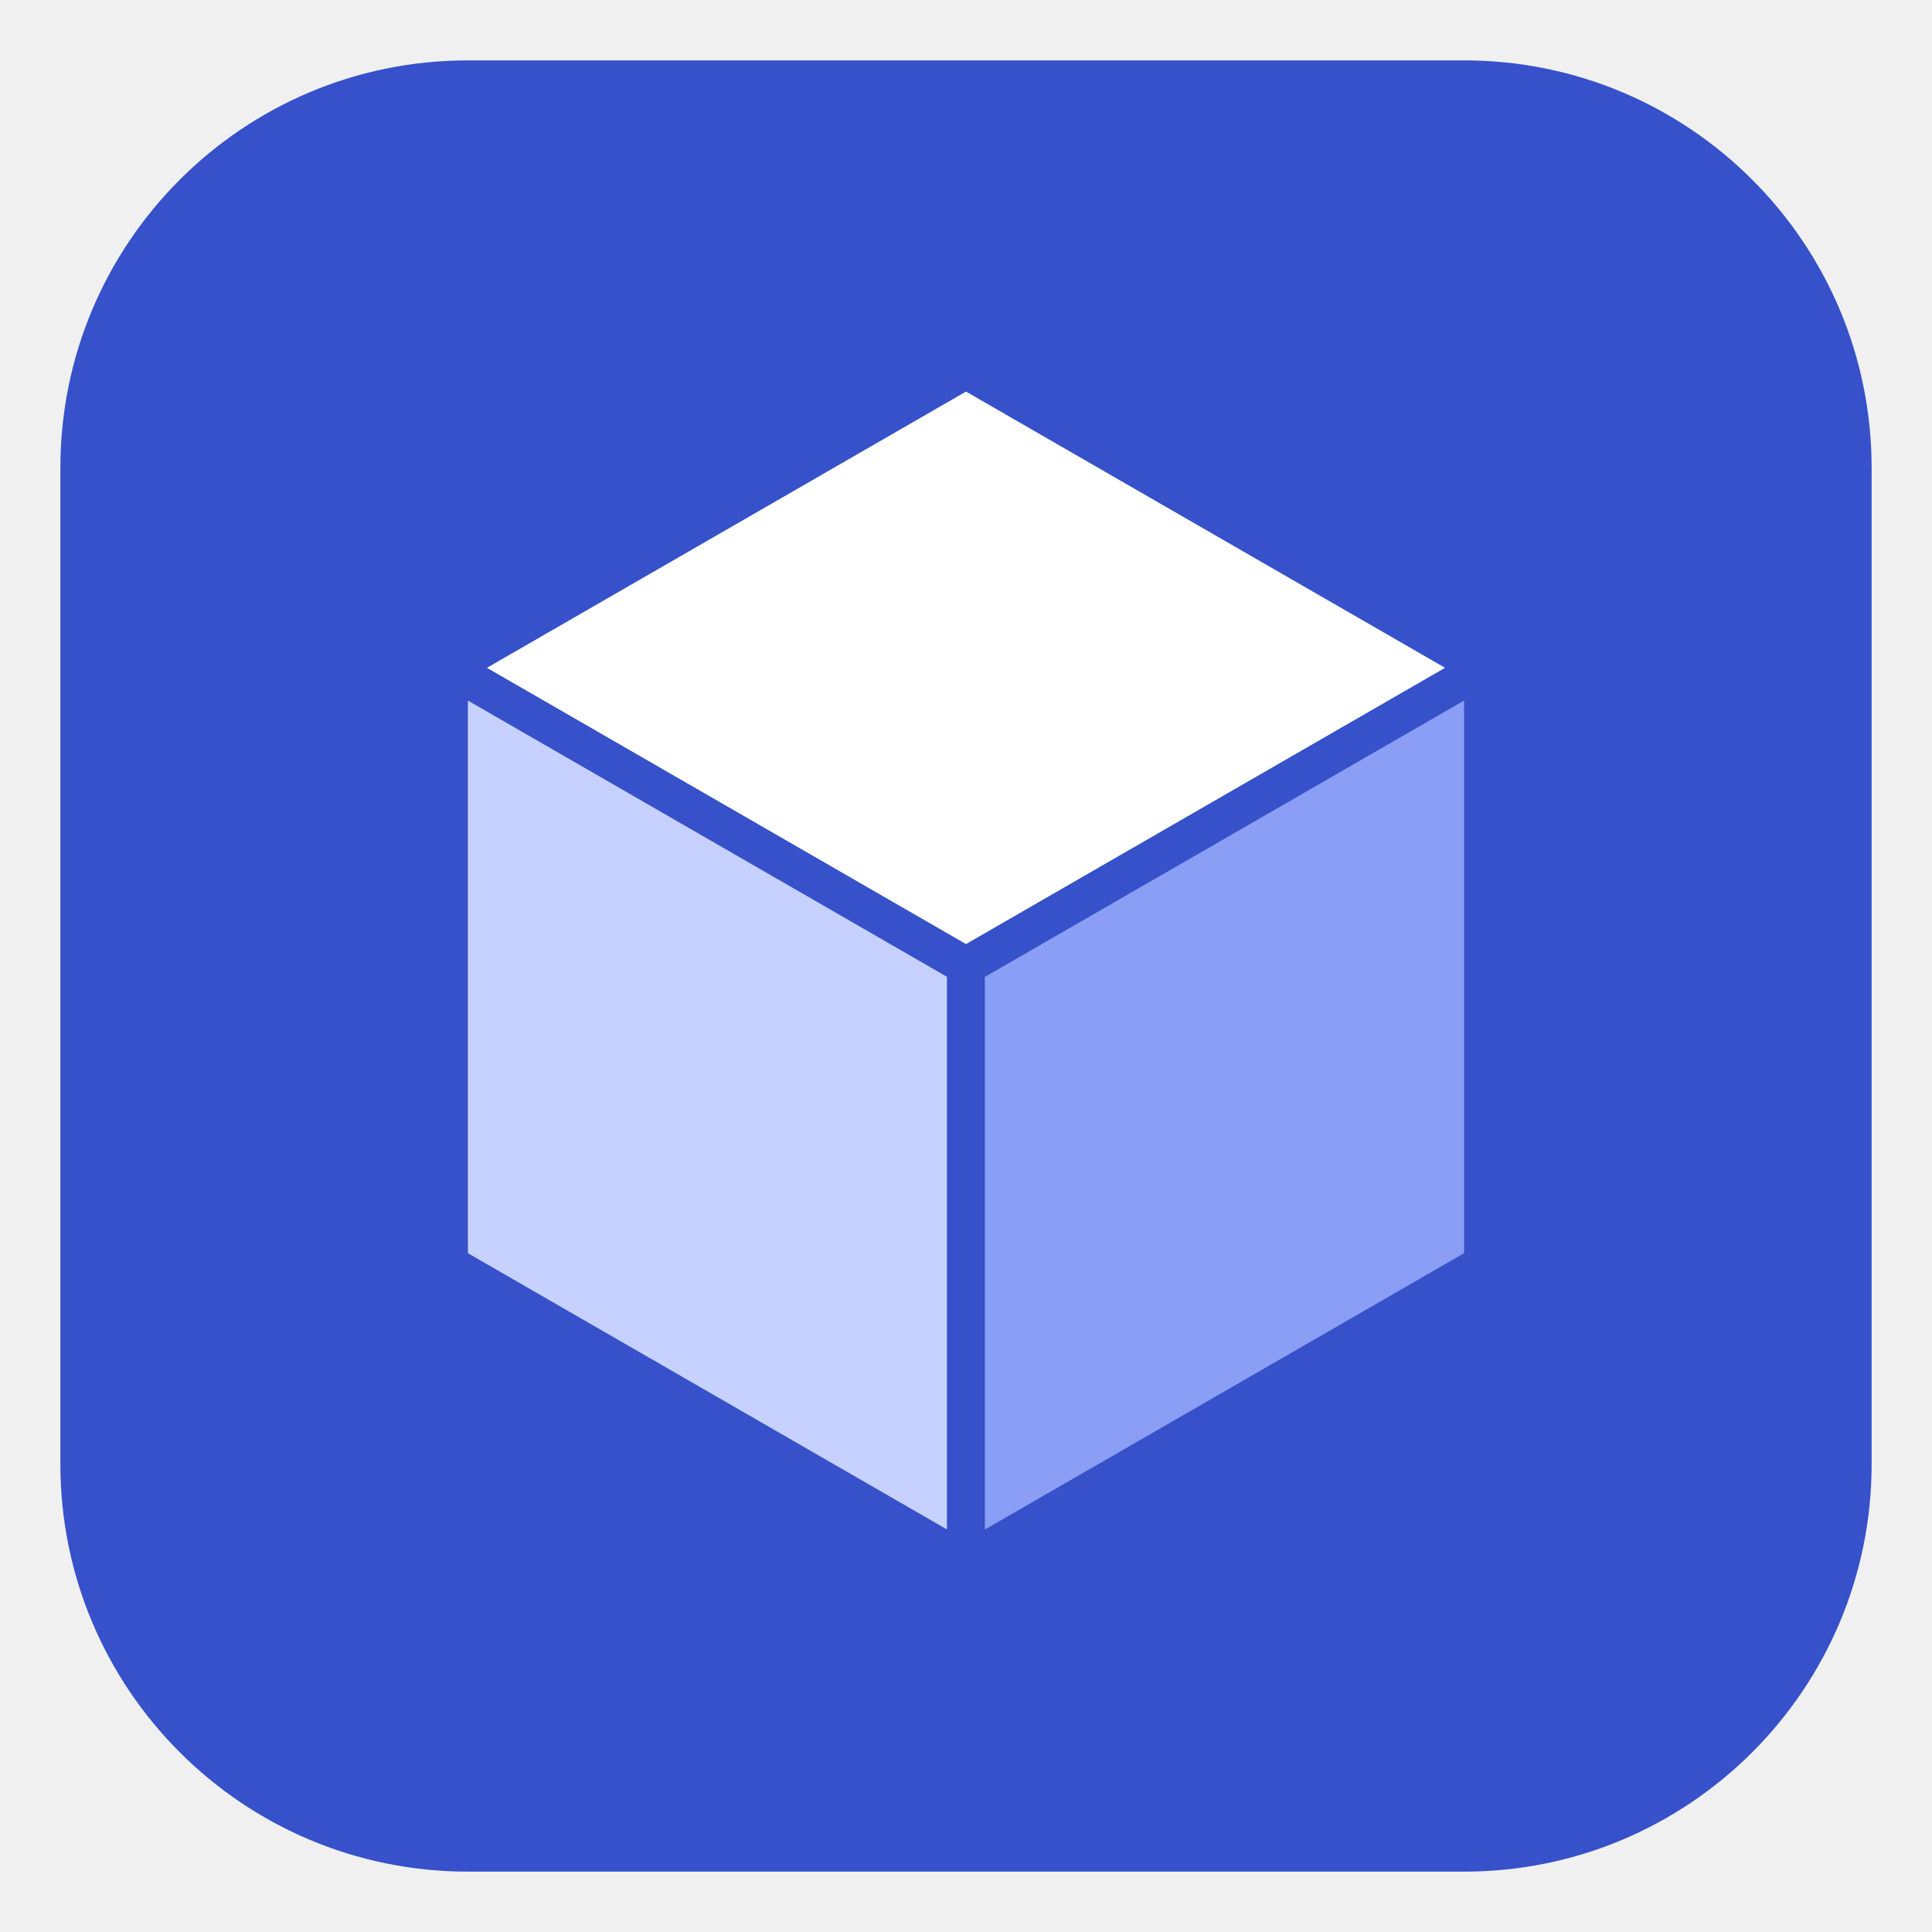
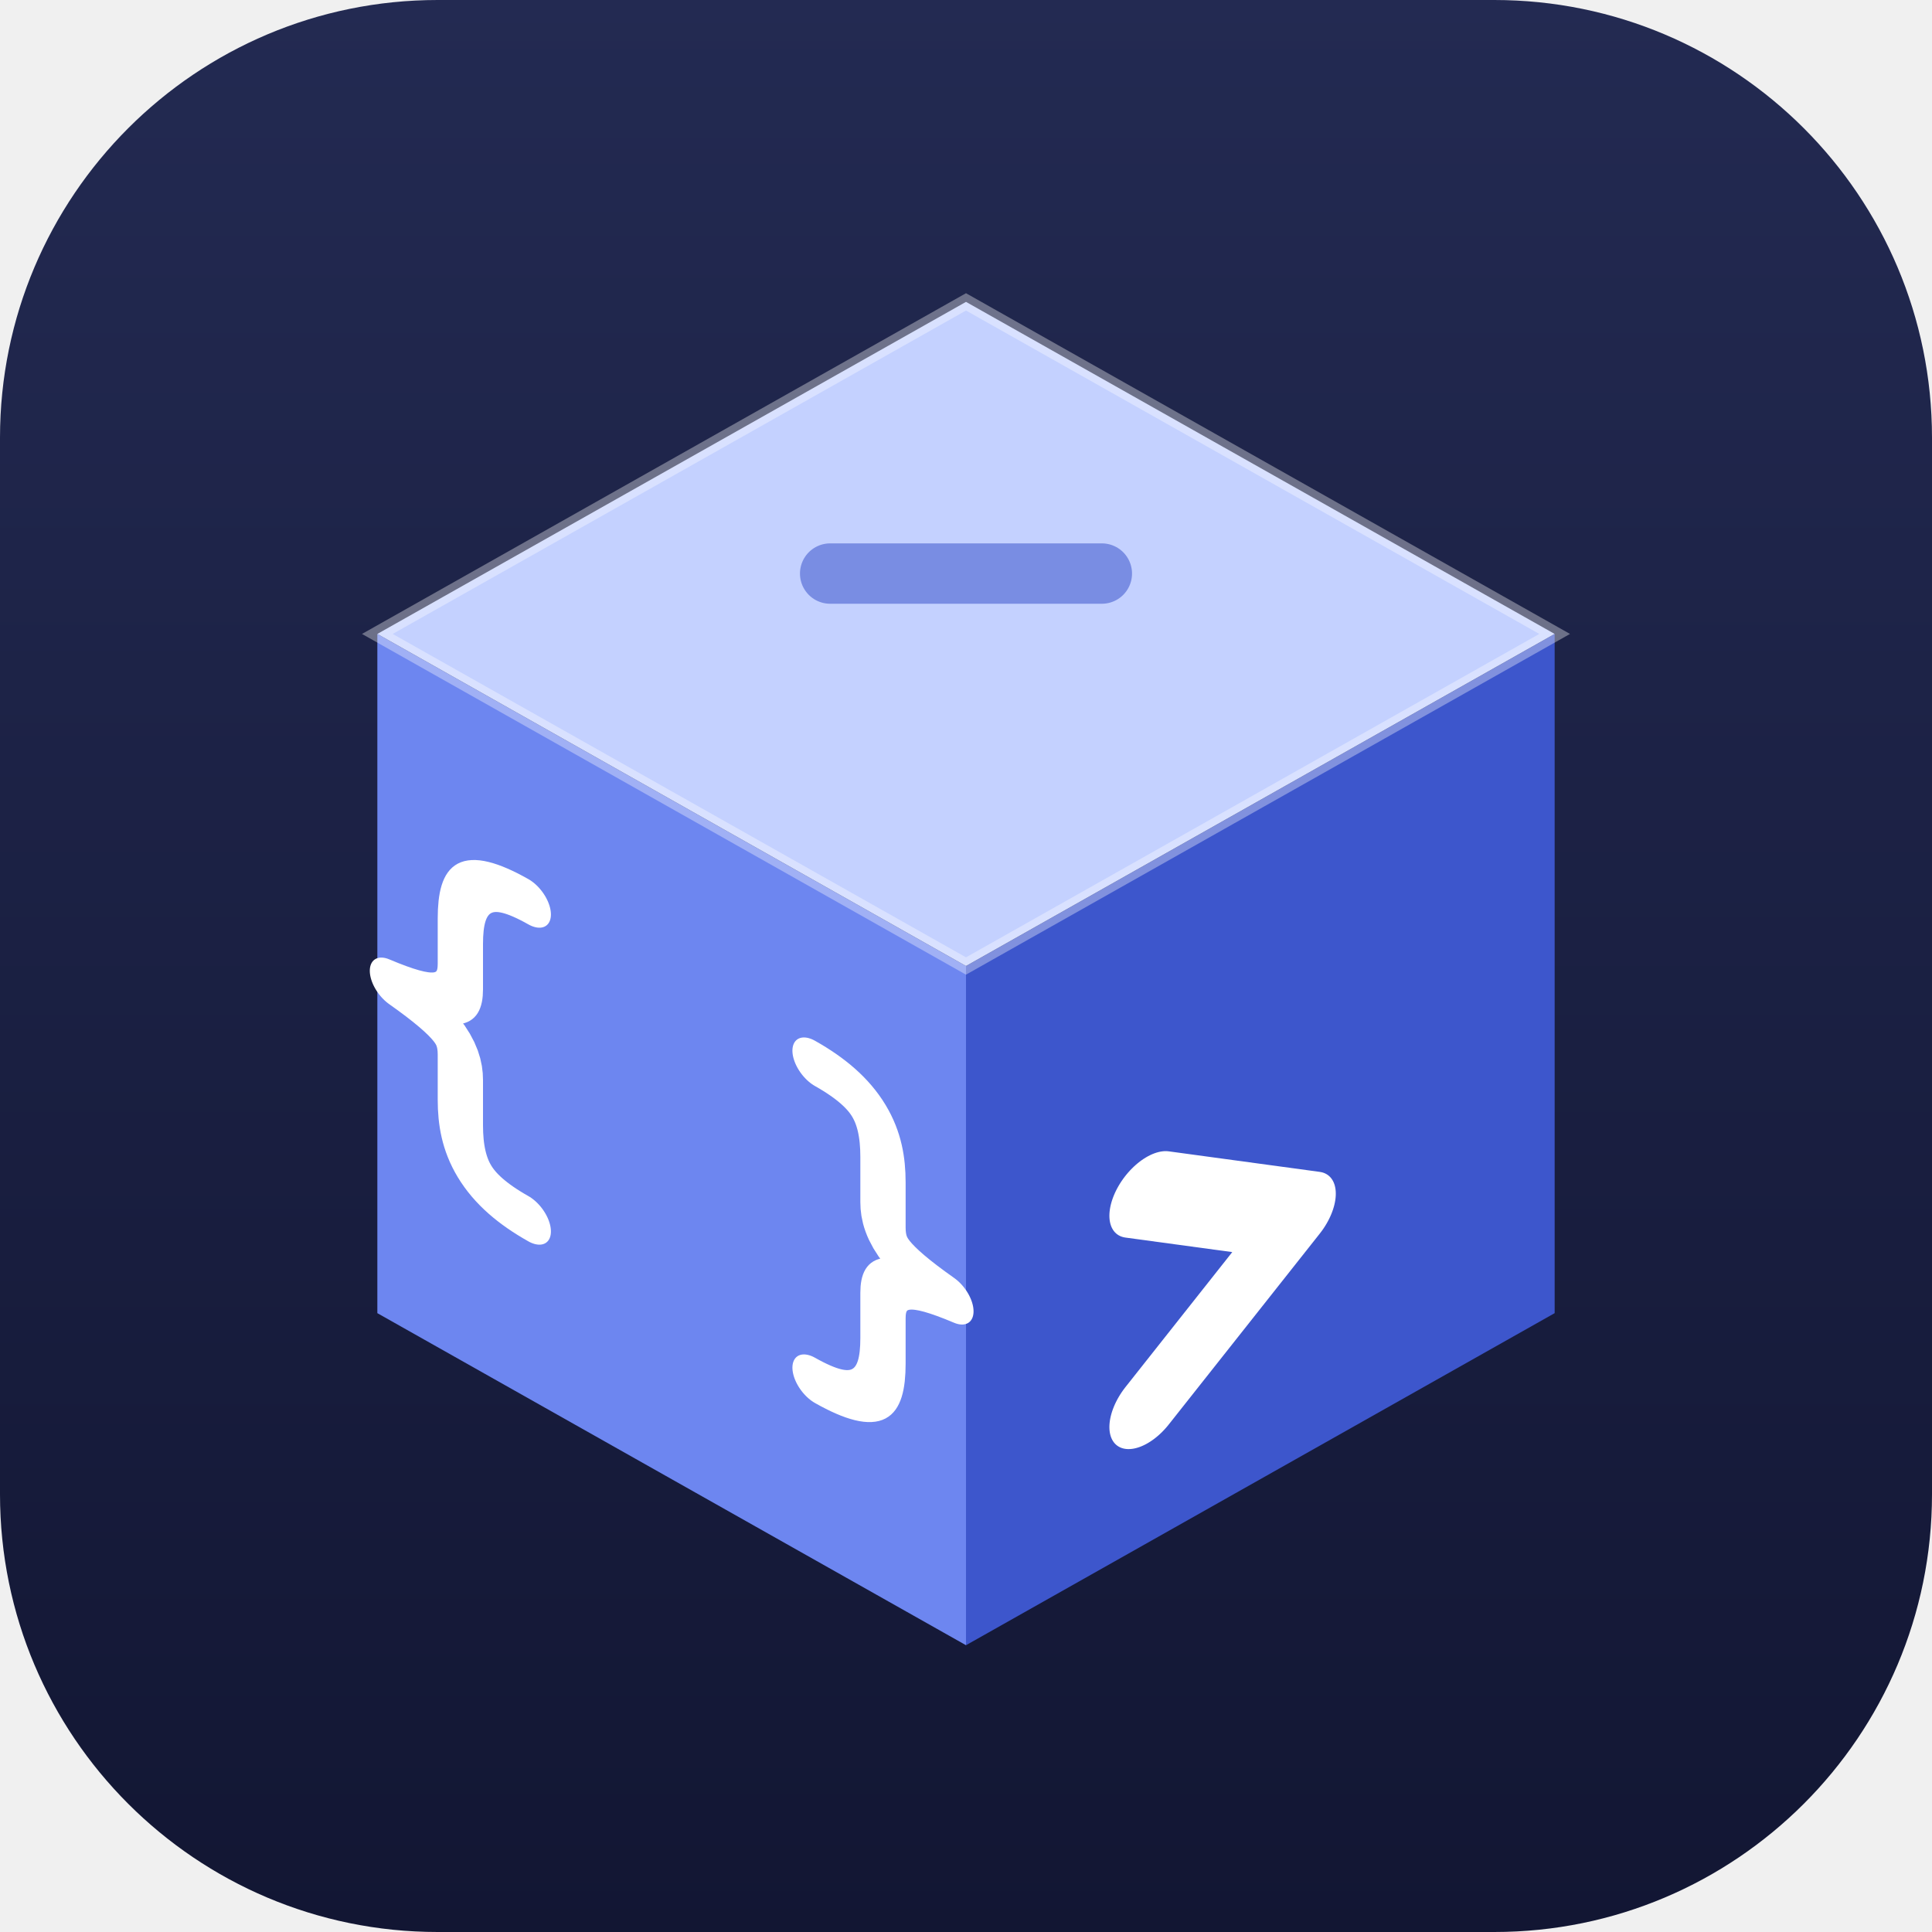
- <svg xmlns="http://www.w3.org/2000/svg" viewBox="0 0 1024 1024" width="1024" height="1024">
-   <rect x="32" y="32" width="960" height="960" rx="216" fill="#3651c9" />
-   <g stroke="#3651c9" stroke-width="20" stroke-linejoin="round">
-     <path d="M512 196 L786 354 L512 512 L238 354 Z" fill="#ffffff" />
-     <path d="M238 354 L512 512 L512 828 L238 670 Z" fill="#c7d1ff" />
-     <path d="M512 512 L786 354 L786 670 L512 828 Z" fill="#8a9ef5" />
+ <svg xmlns="http://www.w3.org/2000/svg" viewBox="0 0 256 256" width="1024" height="1024">
+   <defs>
+     <linearGradient id="bg" x1="0" y1="0" x2="0" y2="1">
+       <stop offset="0" stop-color="#232a52" />
+       <stop offset="1" stop-color="#121633" />
+     </linearGradient>
+   </defs>
+   <rect x="0" y="0" width="256" height="256" rx="58" fill="url(#bg)" />
+   <path d="M128 40 L206 84 L128 128 L50 84 Z" fill="#c4d1ff" />
+   <path d="M50 84 L128 128 L128 218 L50 174 Z" fill="#6d86f0" />
+   <path d="M206 84 L128 128 L128 218 L206 174 Z" fill="#3d56cc" />
+   <path d="M128 40 L206 84 L128 128 L50 84 Z" fill="none" stroke="#ffffff" stroke-opacity="0.35" stroke-width="2" />
+   <g transform="matrix(1 0.564 0 1 0 0)" fill="none" stroke="#ffffff" stroke-width="6" stroke-linecap="round" stroke-linejoin="round">
+     <path d="M70 80 C63 80 61 83 61 89 L61 95 C61 98.5 59 100 52 101 C59 102 61 103.5 61 107 L61 113 C61 119 63 122 70 122" />
+     <path d="M108 80 C115 80 117 83 117 89 L117 95 C117 98.5 119 100 126 101 C119 102 117 103.5 117 107 L117 113 C117 119 115 122 108 122" />
  </g>
+   <path d="M152 150 L172 164 L152 178" fill="none" stroke="#ffffff" stroke-width="10" stroke-linecap="round" stroke-linejoin="round" transform="matrix(1 -0.564 0 1 0 94)" />
+   <path d="M110 76 L146 76" fill="none" stroke="#3d56cc" stroke-width="8" stroke-linecap="round" stroke-opacity="0.55" />
</svg>
